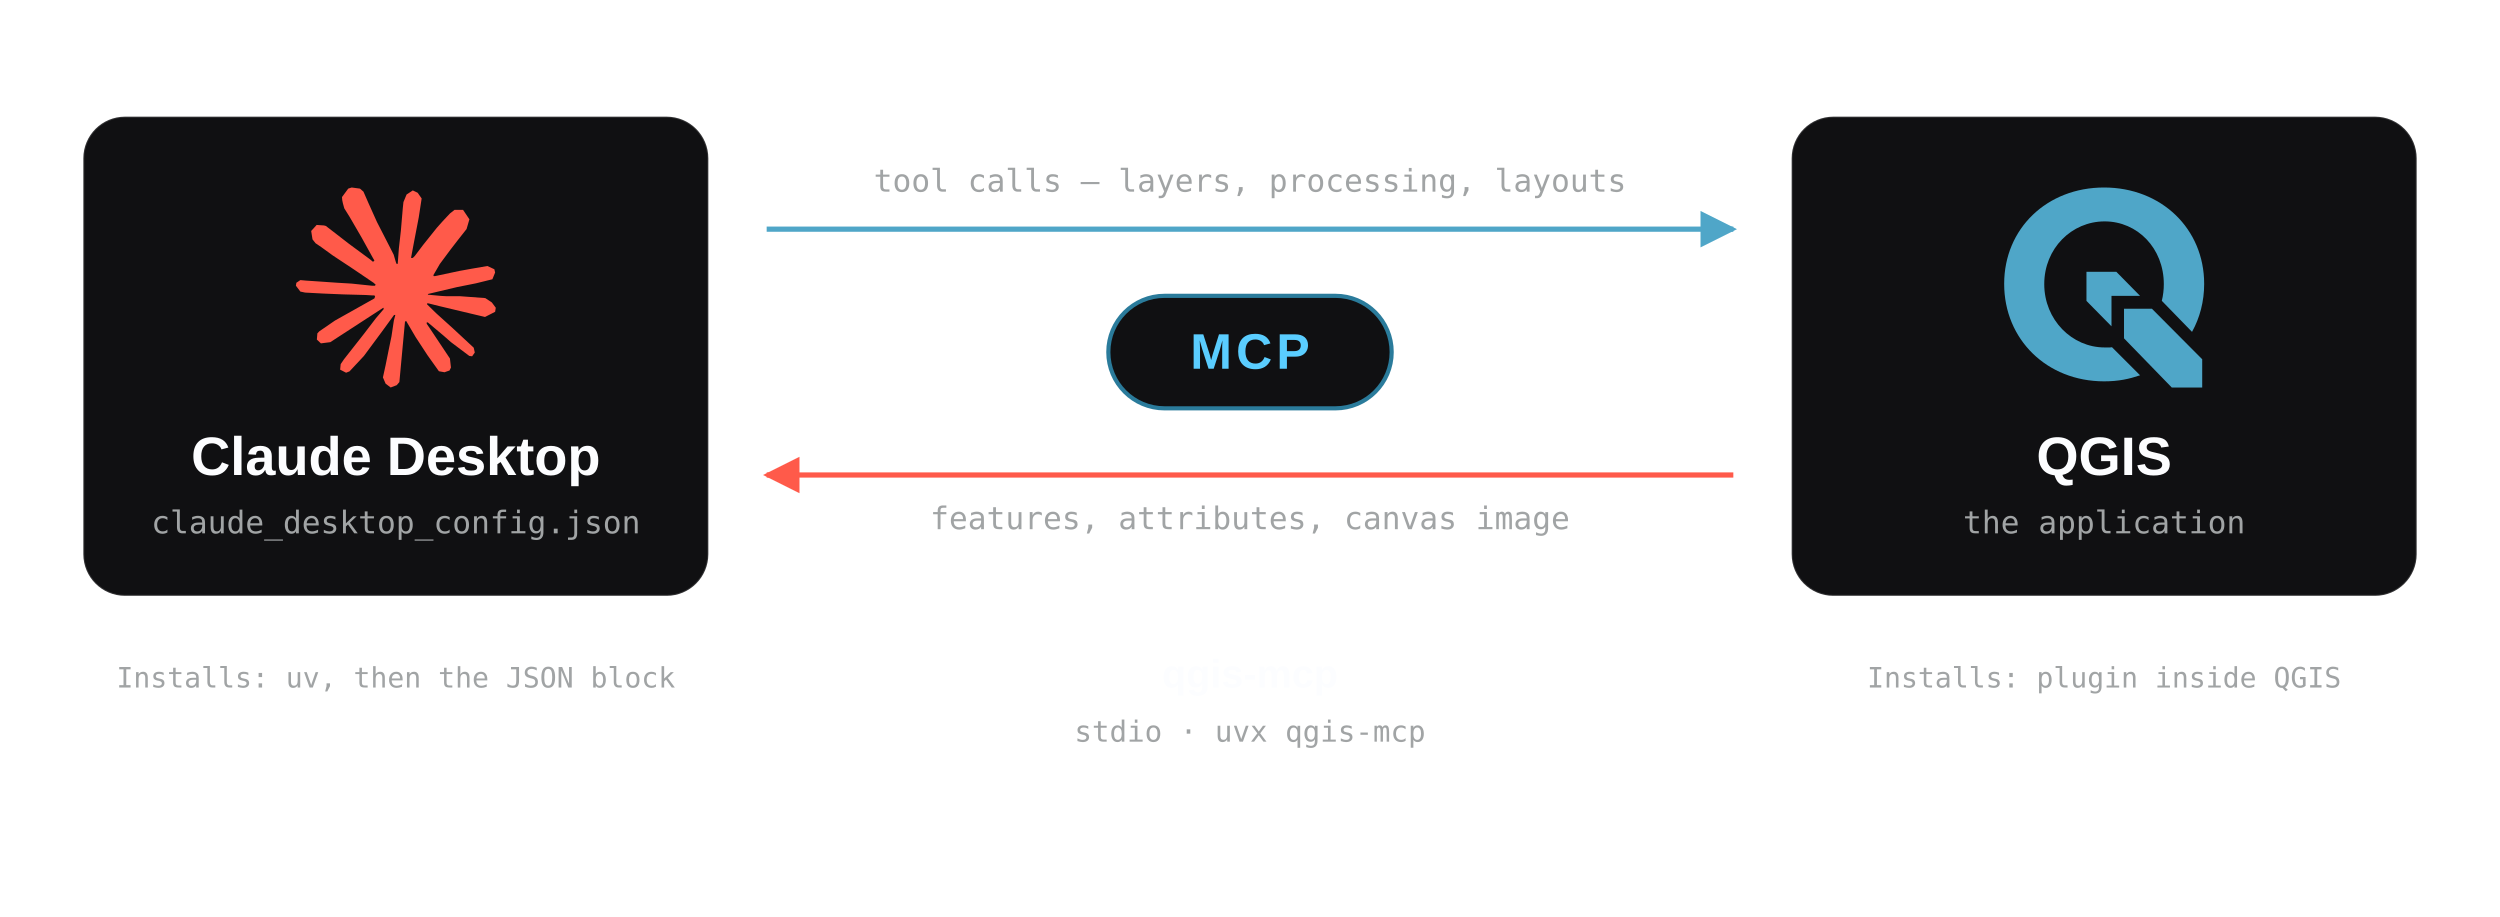
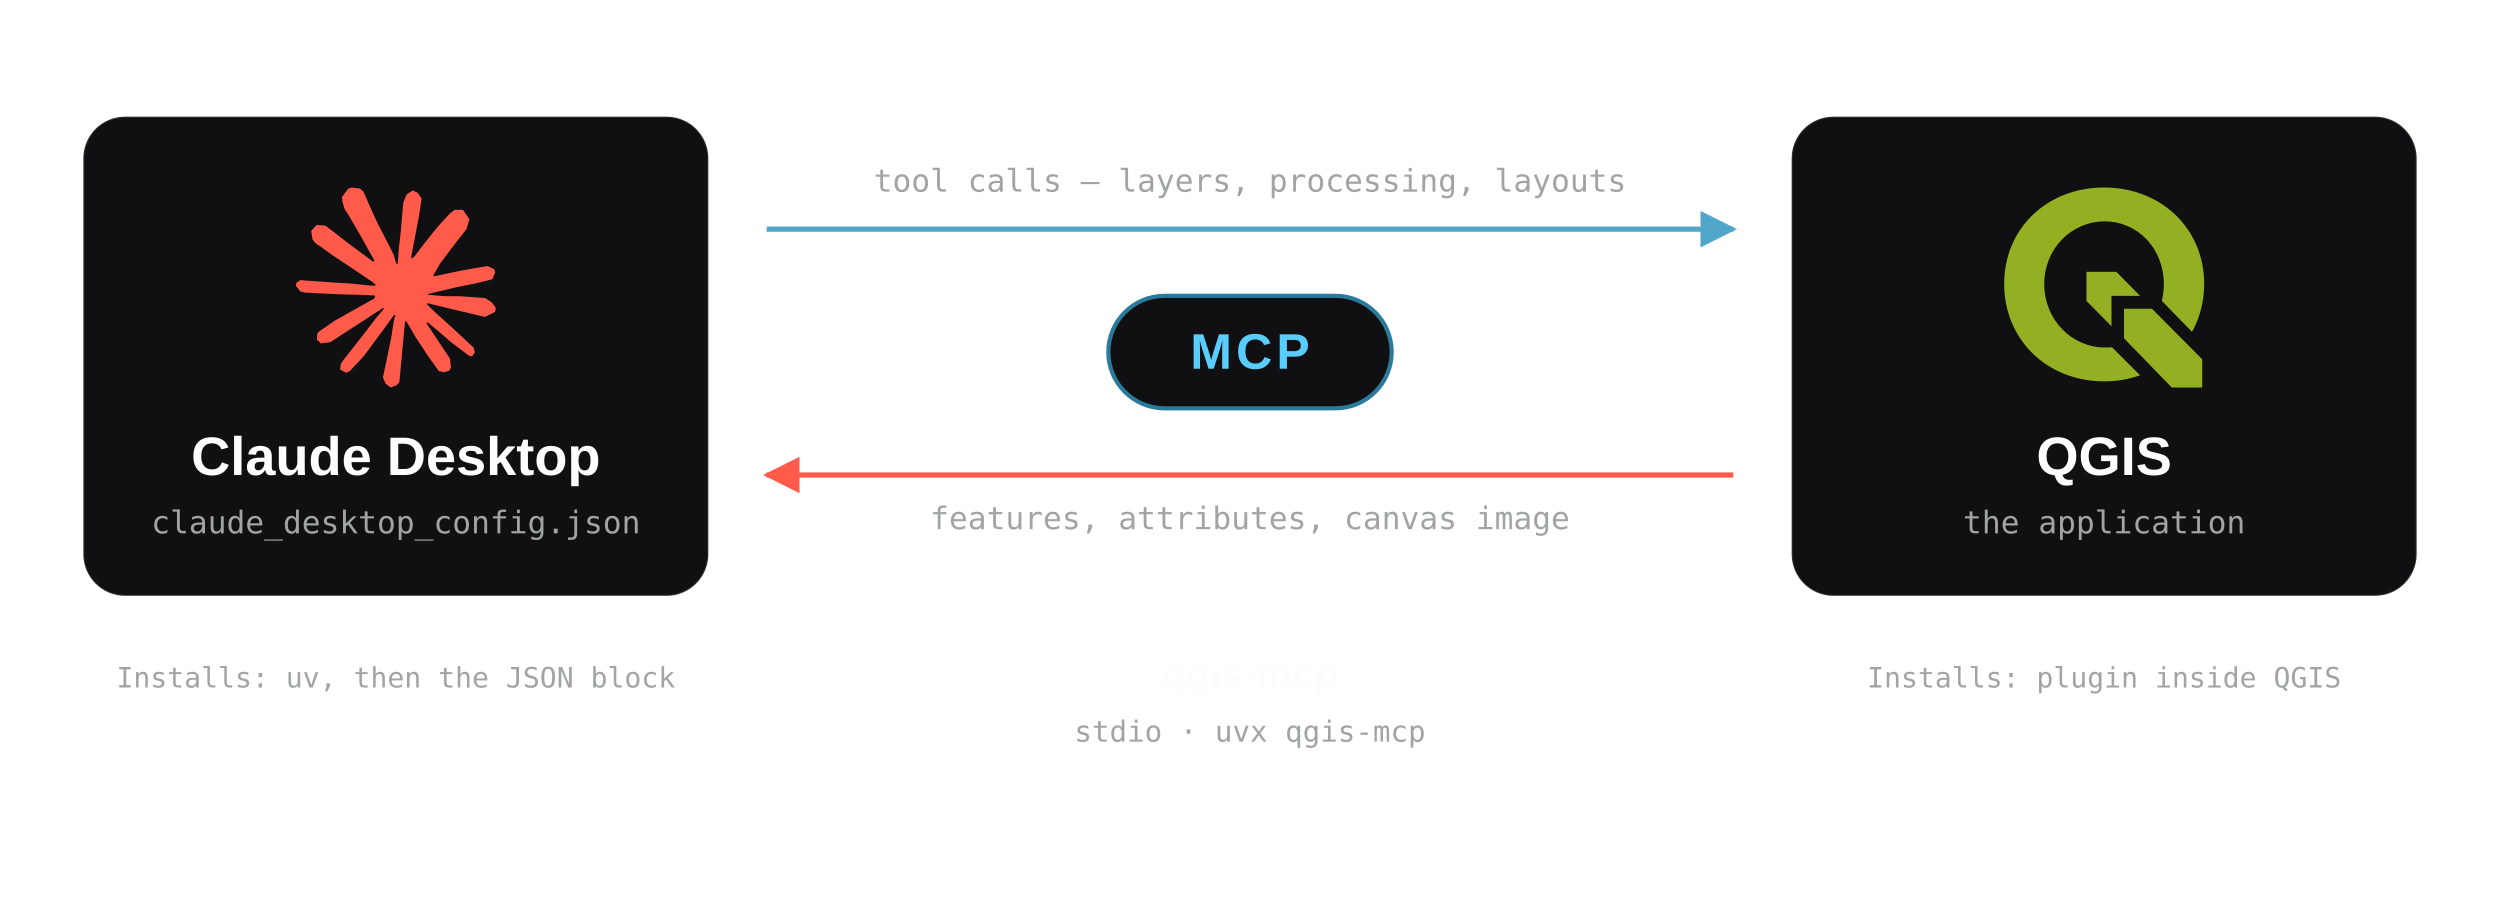
<svg xmlns="http://www.w3.org/2000/svg" viewBox="0 0 1200 440" width="1200" height="440" role="img" aria-label="Claude Desktop connects over MCP to QGIS">
  <defs>
    <marker id="ar" viewBox="0 0 10 10" refX="9" refY="5" markerWidth="7" markerHeight="7" orient="auto-start-reverse">
      <path d="M0 0 L10 5 L0 10 z" fill="#4FA6C8" />
    </marker>
    <marker id="ar-r" viewBox="0 0 10 10" refX="9" refY="5" markerWidth="7" markerHeight="7" orient="auto-start-reverse">
      <path d="M0 0 L10 5 L0 10 z" fill="#FF5A4A" />
    </marker>
  </defs>
  <rect x="40" y="56" width="300" height="230" rx="20" fill="#101012" stroke="rgba(255,255,255,0.14)" />
  <g transform="translate(142,90)">
    <g transform="scale(4)">
      <path d="m4.714 15.956 4.717-2.647.079-.231-.079-.128h-.231l-.789-.049-2.696-.073-2.337-.097-2.265-.121-.571-.121-.534-.704.055-.352.48-.322.686.061 1.518.103 2.277.158 1.651.097 2.447.255h.389l.055-.158-.134-.097-.103-.097L6.973 9.836l-2.55-1.688-1.336-.971-.723-.492-.364-.461-.158-1.008.656-.723.88.061.225.061.892.686 1.906 1.475 2.489 1.834.364.303.146-.103.018-.073-.164-.273-1.354-2.447-1.445-2.489-.643-1.032-.17-.619c-.061-.255-.103-.467-.103-.729L6.287.134 6.7 0l.996.134.419.364.619 1.415 1.002 2.228 1.554 3.03.455.898.243.832.091.255h.158v-.146l.128-1.706.237-2.095.231-2.696.079-.759.376-.911.747-.492.583.279.48.686-.067.443-.285 1.852-.559 2.902-.364 1.943h.212l.243-.243.984-1.305 1.651-2.064.729-.82.85-.905.546-.431h1.032l.759 1.129-.34 1.166-1.062 1.348-.88 1.141-1.263 1.7-.789 1.36.073.109.188-.018 2.853-.607 1.542-.279 1.84-.316.832.389.091.395-.328.807-1.967.486-2.307.461-3.436.814-.043.03.049.061 1.548.146.662.036h1.621l3.018.225.789.522.474.638-.079.486-1.214.619-1.639-.389-3.825-.911-1.311-.328h-.182v.109l1.093 1.069 2.003 1.809 2.507 2.331.128.577-.322.455-.34-.049-2.204-1.657-.85-.747-1.925-1.621h-.128v.17l.443.65 2.344 3.521.121 1.081-.17.352-.607.212-.668-.121-1.372-1.925L14.38 17.959l-1.141-1.943-.14.079-.674 7.255-.316.37-.729.279-.607-.461-.322-.747.322-1.475.389-1.925.316-1.53.285-1.9.17-.631-.012-.043-.14.018-1.433 1.967-2.18 2.945-1.724 1.846-.413.164-.716-.37.067-.662.401-.589 2.386-3.036 1.439-1.882.929-1.087-.006-.158h-.055l-6.338 4.116-1.129.146-.486-.455.061-.747.231-.243 1.906-1.311Z" fill="#FF5A4A" />
    </g>
  </g>
  <text x="190" y="228" text-anchor="middle" font-family="IBM Plex Sans, Segoe UI, Helvetica Neue, Arial, sans-serif" font-size="26" font-weight="600" fill="#fcfdff">Claude Desktop</text>
  <text x="190" y="256" text-anchor="middle" font-family="JetBrains Mono, Consolas, ui-monospace, monospace" font-size="15" fill="#a1a4a5">claude_desktop_config.json</text>
  <rect x="860" y="56" width="300" height="230" rx="20" fill="#101012" stroke="rgba(255,255,255,0.14)" />
  <g transform="translate(962,90)">
    <g transform="scale(4)">
-       <path d="M12.879 13.006v3.65l-3.004-3.048v-3.495h3.582l2.852 2.893h-3.43zm10.886 7.606V24h-3.654l-5.73-5.9v-3.55h3.354l6.03 6.062zm-10.828-1.448l3.372 3.371c-1.309.442-2.557.726-4.325.726C5.136 23.26 0 18.243 0 11.565 0 4.92 5.136 0 11.984 0 18.864 0 24 4.952 24 11.565c0 2.12-.523 4.076-1.457 5.759l-3.625-3.725a8.393 8.393 0 0 0 .24-2.005c0-4.291-3.148-7.527-7.1-7.527-3.954 0-7.248 3.236-7.248 7.527s3.33 7.6 7.247 7.6c.548 0 .661.017.88-.03z" fill="#4FA6C8" />
+       <path d="M12.879 13.006v3.65l-3.004-3.048v-3.495h3.582l2.852 2.893h-3.43zm10.886 7.606V24h-3.654l-5.73-5.9v-3.55h3.354l6.03 6.062zm-10.828-1.448l3.372 3.371c-1.309.442-2.557.726-4.325.726C5.136 23.26 0 18.243 0 11.565 0 4.92 5.136 0 11.984 0 18.864 0 24 4.952 24 11.565c0 2.12-.523 4.076-1.457 5.759l-3.625-3.725a8.393 8.393 0 0 0 .24-2.005c0-4.291-3.148-7.527-7.1-7.527-3.954 0-7.248 3.236-7.248 7.527s3.33 7.6 7.247 7.6c.548 0 .661.017.88-.03z" fill="#93B023" />
    </g>
  </g>
  <text x="1010" y="228" text-anchor="middle" font-family="IBM Plex Sans, Segoe UI, Helvetica Neue, Arial, sans-serif" font-size="26" font-weight="600" fill="#fcfdff">QGIS</text>
  <text x="1010" y="256" text-anchor="middle" font-family="JetBrains Mono, Consolas, ui-monospace, monospace" font-size="15" fill="#a1a4a5">the application</text>
  <text x="600" y="92" text-anchor="middle" font-family="JetBrains Mono, Consolas, ui-monospace, monospace" font-size="15" fill="#a1a4a5">tool calls — layers, processing, layouts</text>
  <line x1="368" y1="110" x2="832" y2="110" stroke="#4FA6C8" stroke-width="2.5" marker-end="url(#ar)" />
  <rect x="532" y="142" width="136" height="54" rx="27" fill="#101012" stroke="#2A7B9B" stroke-width="2" />
  <text x="600" y="177" text-anchor="middle" font-family="IBM Plex Sans, Segoe UI, Helvetica Neue, Arial, sans-serif" font-size="24" font-weight="700" letter-spacing="2" fill="#5ACDFF">MCP</text>
  <line x1="832" y1="228" x2="368" y2="228" stroke="#FF5A4A" stroke-width="2.5" marker-end="url(#ar-r)" />
  <text x="600" y="254" text-anchor="middle" font-family="JetBrains Mono, Consolas, ui-monospace, monospace" font-size="15" fill="#a1a4a5">features, attributes, canvas image</text>
  <text x="600" y="330" text-anchor="middle" font-family="IBM Plex Sans, Segoe UI, Helvetica Neue, Arial, sans-serif" font-size="19" font-weight="600" fill="#fcfdff">qgis-mcp</text>
  <text x="600" y="356" text-anchor="middle" font-family="JetBrains Mono, Consolas, ui-monospace, monospace" font-size="14" fill="#a1a4a5">stdio · uvx qgis-mcp</text>
  <text x="190" y="330" text-anchor="middle" font-family="JetBrains Mono, Consolas, ui-monospace, monospace" font-size="13.5" fill="#a1a4a5">Installs: uv, then the JSON block</text>
  <text x="1010" y="330" text-anchor="middle" font-family="JetBrains Mono, Consolas, ui-monospace, monospace" font-size="13.5" fill="#a1a4a5">Installs: plugin inside QGIS</text>
</svg>
